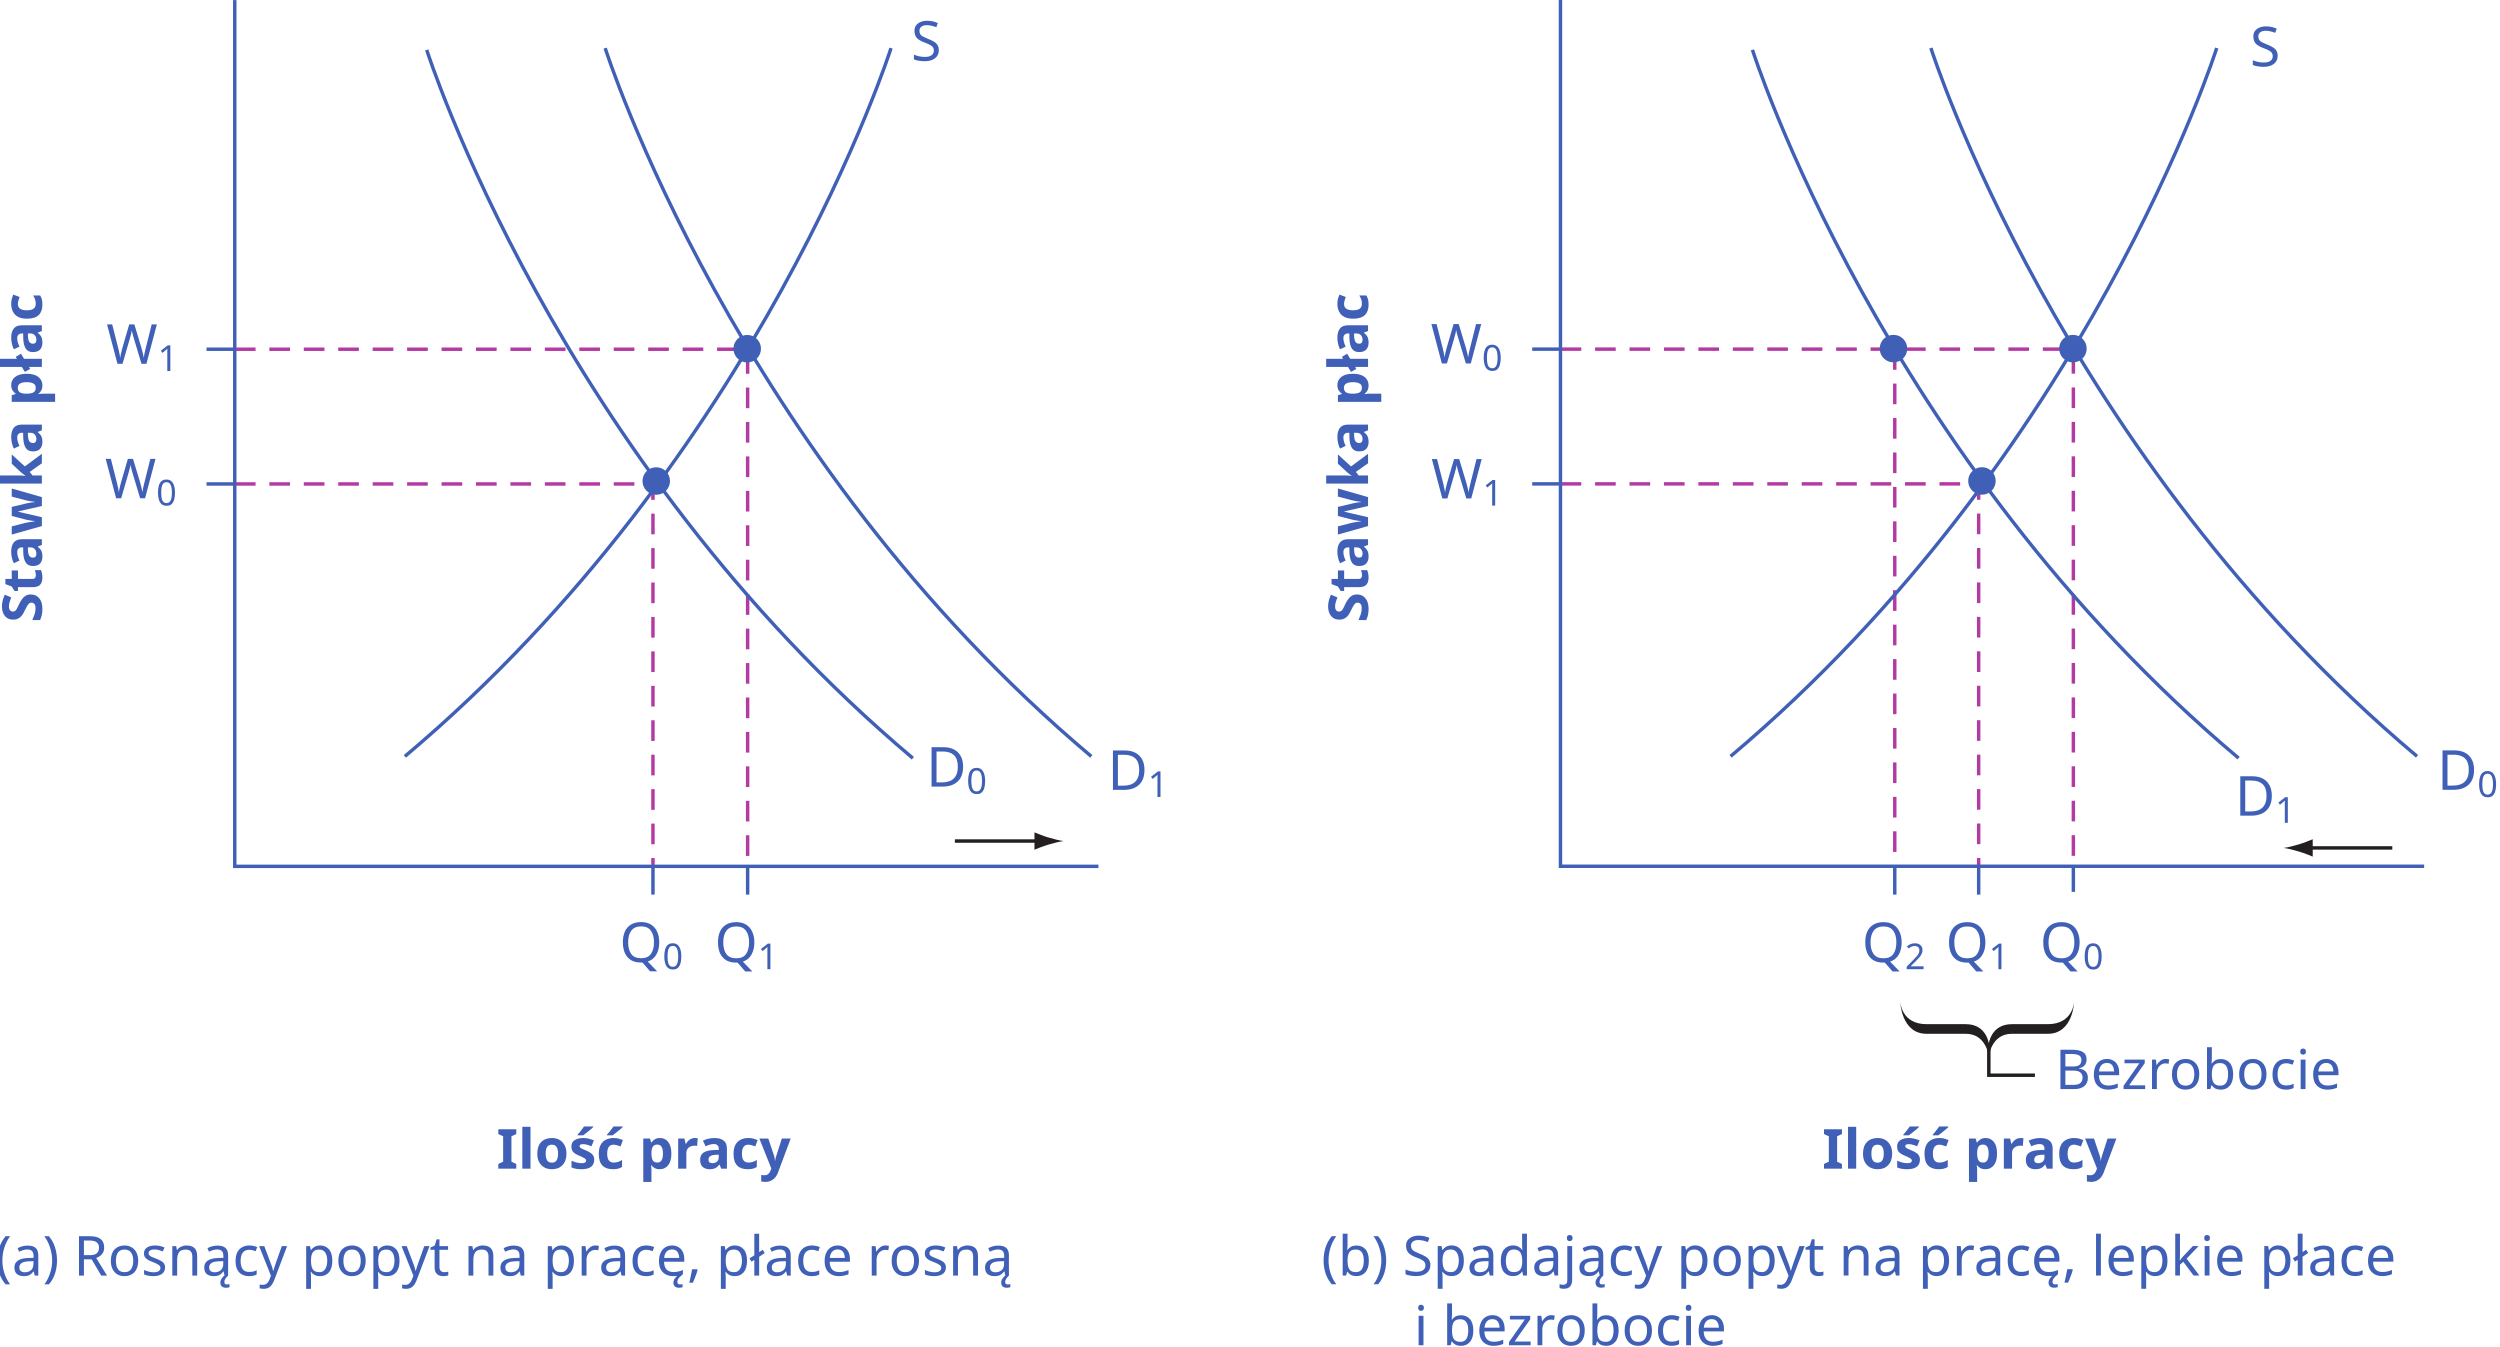
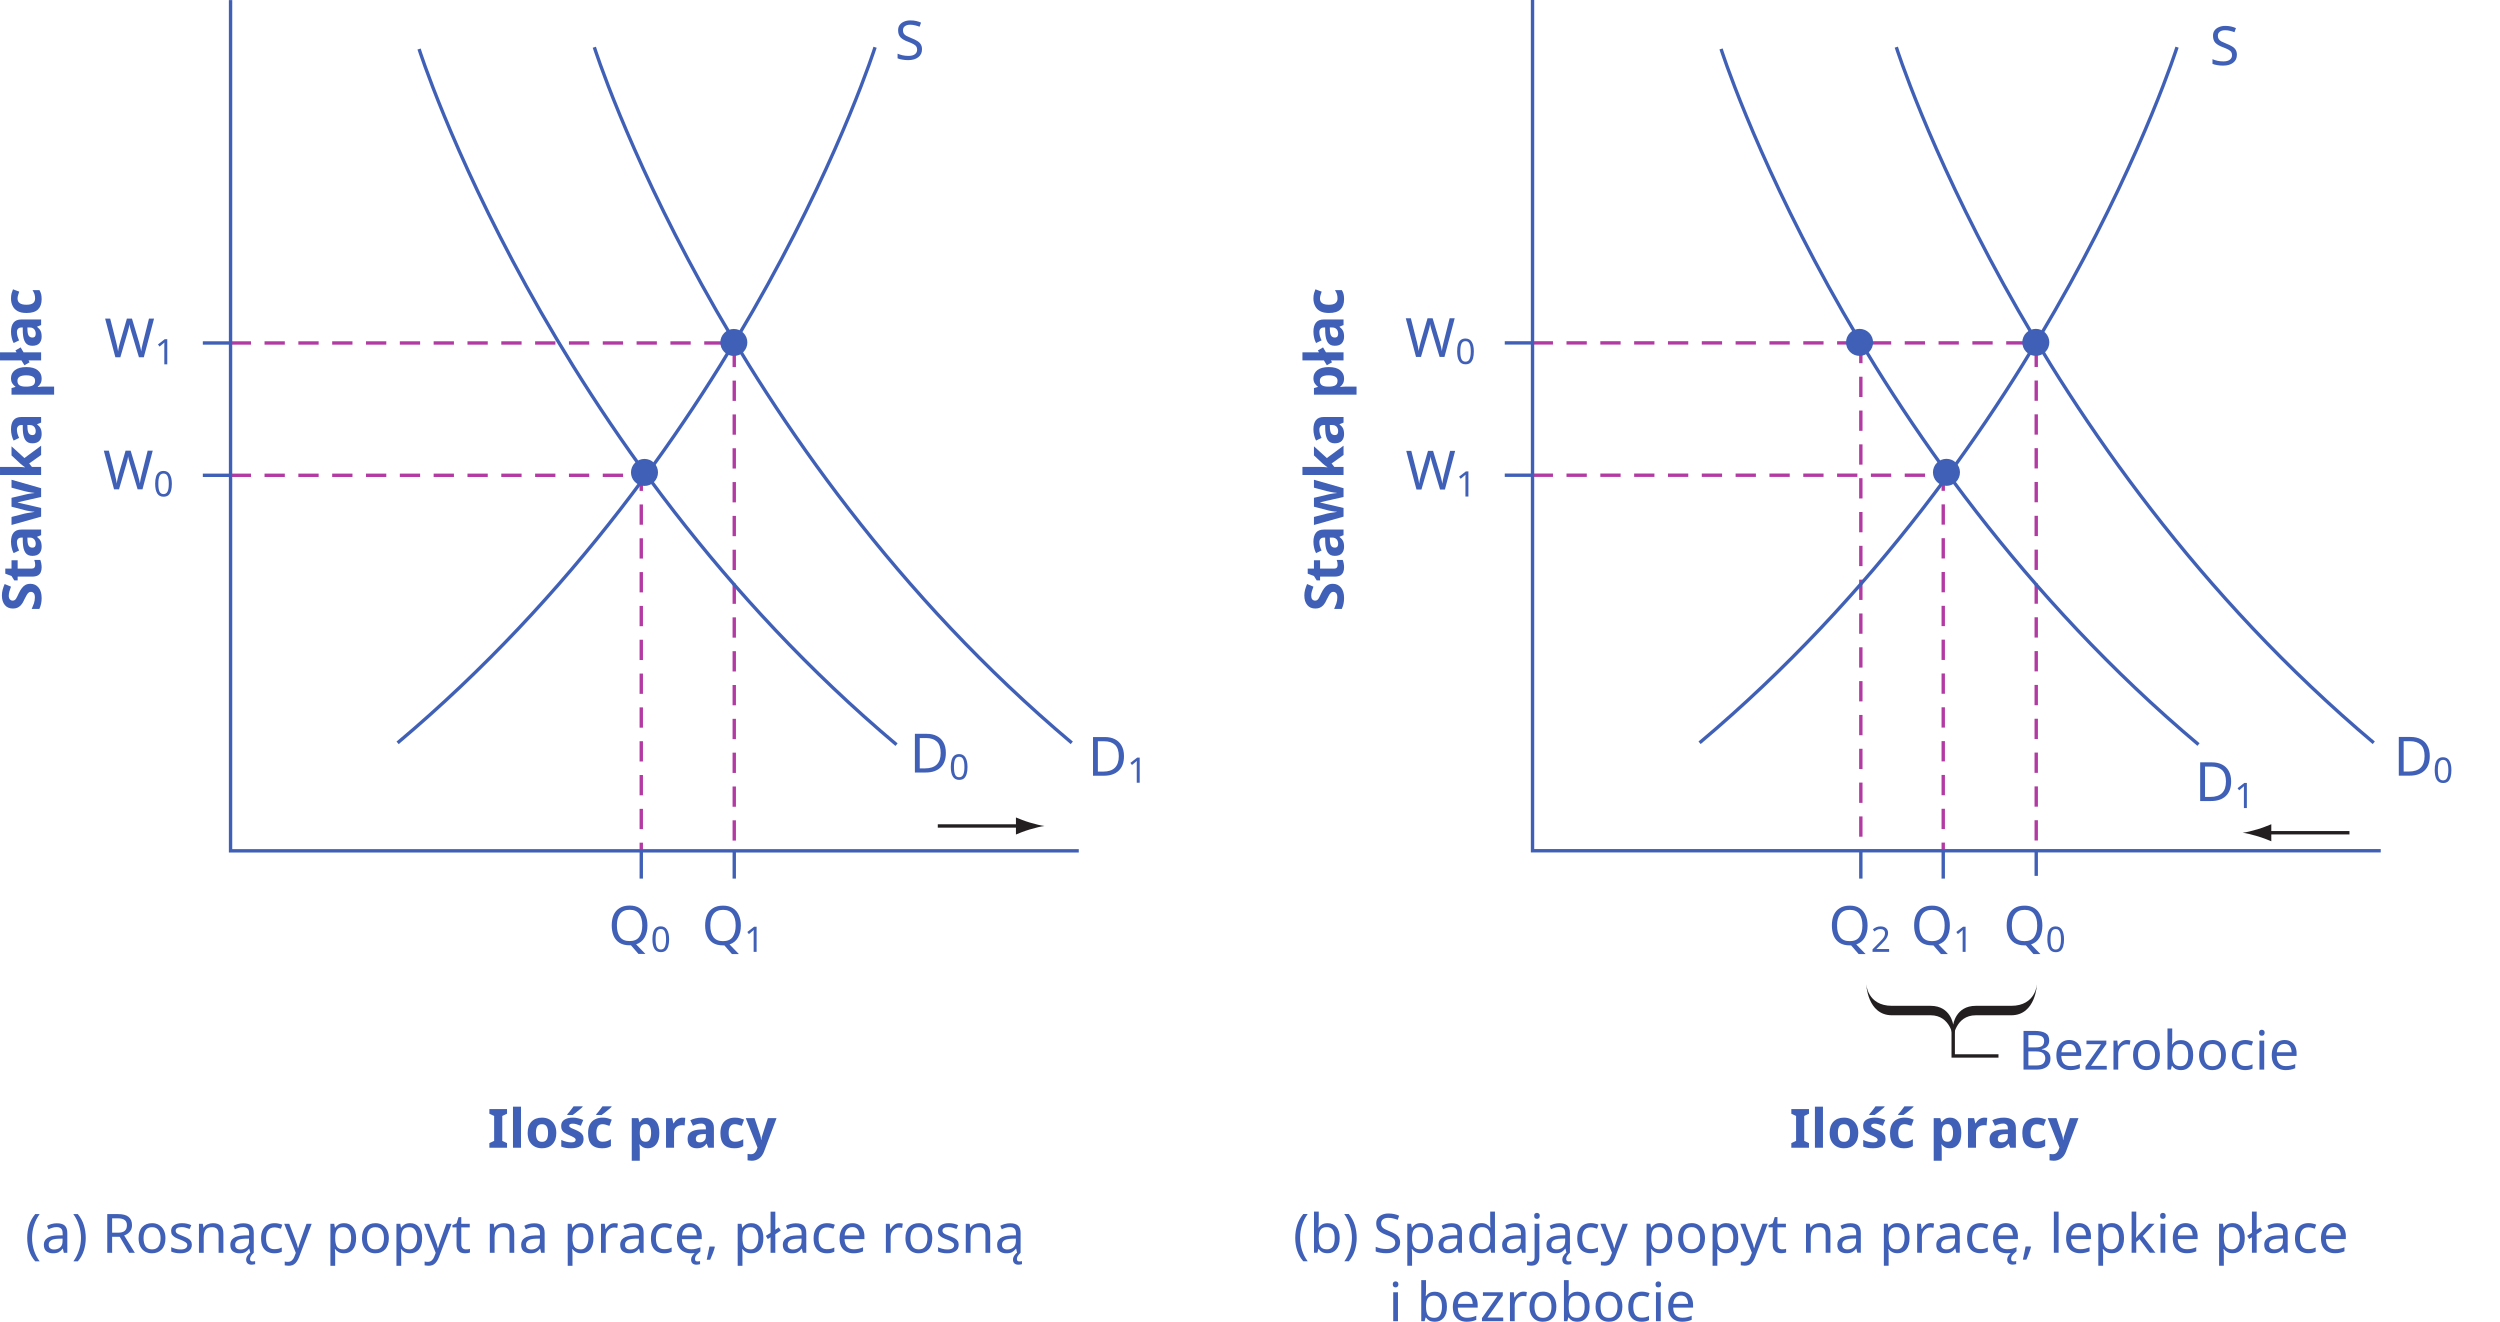
- <svg xmlns="http://www.w3.org/2000/svg" version="1.1" id="svg9872" width="483.936" height="260.57" viewBox="0 0 483.936 260.57">
+ <svg xmlns="http://www.w3.org/2000/svg" version="1.1" id="svg9872" width="492.76" height="260.57" viewBox="0 0 492.76 260.57">
  <defs id="defs9876" />
  <g id="g9880" transform="matrix(1.333333,0,0,-1.333333,5.923621,263.1603)">
    <g id="g37558" transform="translate(-1.501012,0.00419282)">
      <g id="g35998" transform="translate(-3.617828,40.10707)" />
-       <g id="g1">
+       <g id="g2110">
        <path d="m 223.631,127.116 h 60.692 V 71.428" style="fill:none;stroke:#b33aa3;stroke-width:0.5;stroke-linecap:butt;stroke-linejoin:miter;stroke-miterlimit:4;stroke-dasharray:3, 2;stroke-dashoffset:0;stroke-opacity:1" id="path9884" />
        <path d="m 223.631,146.678 h 74.438 V 71.428" style="fill:none;stroke:#b33aa3;stroke-width:0.5;stroke-linecap:butt;stroke-linejoin:miter;stroke-miterlimit:4;stroke-dasharray:3, 2;stroke-dashoffset:0;stroke-opacity:1" id="path9886" />
        <path d="M 272.141,146.678 V 71.428" style="fill:none;stroke:#b33aa3;stroke-width:0.5;stroke-linecap:butt;stroke-linejoin:miter;stroke-miterlimit:4;stroke-dasharray:3, 2;stroke-dashoffset:0;stroke-opacity:1" id="path9888" />
        <path d="M 31.163,127.104 H 91.855 V 71.416" style="fill:none;stroke:#b33aa3;stroke-width:0.5;stroke-linecap:butt;stroke-linejoin:miter;stroke-miterlimit:4;stroke-dasharray:3, 2;stroke-dashoffset:0;stroke-opacity:1" id="path9890" />
        <path d="M 31.163,146.665 H 105.601 V 71.416" style="fill:none;stroke:#b33aa3;stroke-width:0.5;stroke-linecap:butt;stroke-linejoin:miter;stroke-miterlimit:4;stroke-dasharray:3, 2;stroke-dashoffset:0;stroke-opacity:1" id="path9892" />
        <path d="M 284.323,71.535 V 67.485" style="fill:none;stroke:#3f60b6;stroke-width:0.5;stroke-linecap:butt;stroke-linejoin:miter;stroke-miterlimit:4;stroke-dasharray:none;stroke-opacity:1" id="path9922" />
        <path d="M 272.141,71.535 V 67.485" style="fill:none;stroke:#3f60b6;stroke-width:0.5;stroke-linecap:butt;stroke-linejoin:miter;stroke-miterlimit:4;stroke-dasharray:none;stroke-opacity:1" id="path9934" />
        <path d="M 298.069,71.535 V 67.887" style="fill:none;stroke:#3f60b6;stroke-width:0.5;stroke-linecap:butt;stroke-linejoin:miter;stroke-miterlimit:4;stroke-dasharray:none;stroke-opacity:1" id="path9964" />
        <path d="m 219.504,127.116 h 4.178" style="fill:none;stroke:#3f60b6;stroke-width:0.5;stroke-linecap:butt;stroke-linejoin:miter;stroke-miterlimit:4;stroke-dasharray:none;stroke-opacity:1" id="path9976" />
        <path d="m 219.504,146.678 h 4.178" style="fill:none;stroke:#3f60b6;stroke-width:0.5;stroke-linecap:butt;stroke-linejoin:miter;stroke-miterlimit:4;stroke-dasharray:none;stroke-opacity:1" id="path9988" />
        <path d="M 349,71.602 H 223.609 v 125.764" style="fill:none;stroke:#3f60b6;stroke-width:0.5;stroke-linecap:butt;stroke-linejoin:miter;stroke-miterlimit:4;stroke-dasharray:none;stroke-opacity:1" id="path9990" />
        <path d="m 251.479,190.13 c 0,0 18.768,-59.214 70.58,-102.831" style="fill:none;stroke:#3f60b6;stroke-width:0.5;stroke-linecap:butt;stroke-linejoin:miter;stroke-miterlimit:4;stroke-dasharray:none;stroke-opacity:1" id="path9992" />
        <path d="m 277.385,190.395 c 0,0 18.767,-59.215 70.58,-102.832" style="fill:none;stroke:#3f60b6;stroke-width:0.5;stroke-linecap:butt;stroke-linejoin:miter;stroke-miterlimit:4;stroke-dasharray:none;stroke-opacity:1" id="path9994" />
        <path d="m 318.887,190.395 c 0,0 -18.771,-59.215 -70.582,-102.832" style="fill:none;stroke:#3f60b6;stroke-width:0.5;stroke-linecap:butt;stroke-linejoin:miter;stroke-miterlimit:4;stroke-dasharray:none;stroke-opacity:1" id="path9996" />
        <path d="m 286.214,128.955 c 0.777,-0.776 0.777,-2.05 0,-2.828 -0.777,-0.777 -2.051,-0.777 -2.828,0 -0.777,0.778 -0.777,2.052 0,2.828 0.777,0.777 2.051,0.777 2.828,0" style="fill:#3f60b6;fill-opacity:1;fill-rule:nonzero;stroke:none;stroke-width:0.1" id="path9998" />
        <path d="m 299.423,148.168 c 0.777,-0.777 0.777,-2.05 0,-2.828 -0.777,-0.777 -2.051,-0.777 -2.828,0 -0.777,0.778 -0.777,2.051 0,2.828 0.777,0.777 2.051,0.777 2.828,0" style="fill:#3f60b6;fill-opacity:1;fill-rule:nonzero;stroke:none;stroke-width:0.1" id="path10000" />
        <path d="m 273.367,148.168 c 0.778,-0.777 0.778,-2.05 0,-2.828 -0.777,-0.777 -2.051,-0.777 -2.828,0 -0.777,0.778 -0.777,2.051 0,2.828 0.777,0.777 2.051,0.777 2.828,0" style="fill:#3f60b6;fill-opacity:1;fill-rule:nonzero;stroke:none;stroke-width:0.1" id="path10002" />
        <path d="m 294.373,47.279 h -5.24 c -3,0 -3.336,-3.301 -3.336,-3.301 0,0 -0.337,3.301 -3.337,3.301 h -5.712 c -3.668,0 -3.812,4.646 -3.812,4.646 0,0 0.144,-3.248 3.812,-3.248 h 5.712 c 3,0 3.337,-2.809 3.337,-2.809 0,0 0.336,2.809 3.336,2.809 h 5.24 c 3.666,0 3.813,3.248 3.813,3.248 0,0 -0.147,-4.646 -3.813,-4.646" style="fill:#231f20;fill-opacity:1;fill-rule:nonzero;stroke:none;stroke-width:0.1" id="path10004" />
        <path d="m 285.797,45.868 v -4.602 h 6.692" style="fill:none;stroke:#231f20;stroke-width:0.5;stroke-linecap:butt;stroke-linejoin:miter;stroke-miterlimit:4;stroke-dasharray:none;stroke-opacity:1" id="path10006" />
        <path d="m 344.375,74.264 h -12.4" style="fill:none;stroke:#231f20;stroke-width:0.5;stroke-linecap:butt;stroke-linejoin:miter;stroke-miterlimit:4;stroke-dasharray:none;stroke-opacity:1" id="path10008" />
        <path d="m 330.794,74.777 c 0.826,0.25 1.363,0.478 2.027,0.746 V 73 c -0.238,0.113 -1.201,0.496 -2.027,0.745 -0.885,0.268 -1.688,0.452 -2.207,0.516 0.519,0.065 1.322,0.248 2.207,0.516" style="fill:#231f20;fill-opacity:1;fill-rule:nonzero;stroke:none;stroke-width:0.1" id="path10010" />
        <path d="M 91.859,71.535 91.855,67.485" style="fill:none;stroke:#3f60b6;stroke-width:0.5;stroke-linecap:butt;stroke-linejoin:miter;stroke-miterlimit:4;stroke-dasharray:none;stroke-opacity:1" id="path10034" />
        <path d="M 105.601,71.535 V 67.485" style="fill:none;stroke:#3f60b6;stroke-width:0.5;stroke-linecap:butt;stroke-linejoin:miter;stroke-miterlimit:4;stroke-dasharray:none;stroke-opacity:1" id="path10064" />
        <path d="M 27.042,127.104 H 31.214" style="fill:none;stroke:#3f60b6;stroke-width:0.5;stroke-linecap:butt;stroke-linejoin:miter;stroke-miterlimit:4;stroke-dasharray:none;stroke-opacity:1" id="path10076" />
        <path d="M 27.042,146.665 H 31.214" style="fill:none;stroke:#3f60b6;stroke-width:0.5;stroke-linecap:butt;stroke-linejoin:miter;stroke-miterlimit:4;stroke-dasharray:none;stroke-opacity:1" id="path10088" />
        <path d="M 156.532,71.59 H 31.141 V 197.353" style="fill:none;stroke:#3f60b6;stroke-width:0.5;stroke-linecap:butt;stroke-linejoin:miter;stroke-miterlimit:4;stroke-dasharray:none;stroke-opacity:1" id="path10090" />
        <path d="m 59.01,190.118 c 0,0 18.769,-59.214 70.58,-102.832" style="fill:none;stroke:#3f60b6;stroke-width:0.5;stroke-linecap:butt;stroke-linejoin:miter;stroke-miterlimit:4;stroke-dasharray:none;stroke-opacity:1" id="path10092" />
        <path d="m 84.916,190.382 c 0,0 18.768,-59.213 70.581,-102.831" style="fill:none;stroke:#3f60b6;stroke-width:0.5;stroke-linecap:butt;stroke-linejoin:miter;stroke-miterlimit:4;stroke-dasharray:none;stroke-opacity:1" id="path10094" />
        <path d="m 126.418,190.382 c 0,0 -18.77,-59.213 -70.582,-102.831" style="fill:none;stroke:#3f60b6;stroke-width:0.5;stroke-linecap:butt;stroke-linejoin:miter;stroke-miterlimit:4;stroke-dasharray:none;stroke-opacity:1" id="path10096" />
        <path d="m 93.746,128.943 c 0.778,-0.777 0.778,-2.05 0,-2.829 -0.778,-0.776 -2.05,-0.776 -2.828,0 -0.778,0.779 -0.778,2.052 0,2.829 0.778,0.777 2.05,0.777 2.828,0" style="fill:#3f60b6;fill-opacity:1;fill-rule:nonzero;stroke:none;stroke-width:0.1" id="path10098" />
        <path d="m 106.955,148.155 c 0.777,-0.776 0.777,-2.049 0,-2.828 -0.778,-0.776 -2.05,-0.776 -2.829,0 -0.777,0.779 -0.777,2.052 0,2.828 0.779,0.777 2.051,0.777 2.829,0" style="fill:#3f60b6;fill-opacity:1;fill-rule:nonzero;stroke:none;stroke-width:0.1" id="path10100" />
        <path d="m 135.689,75.264 h 12.4" style="fill:none;stroke:#231f20;stroke-width:0.5;stroke-linecap:butt;stroke-linejoin:miter;stroke-miterlimit:4;stroke-dasharray:none;stroke-opacity:1" id="path10102" />
        <path d="m 149.27,75.777 c -0.826,0.25 -1.363,0.478 -2.027,0.746 V 74 c 0.238,0.113 1.201,0.496 2.027,0.745 0.885,0.268 1.687,0.452 2.207,0.516 -0.52,0.065 -1.322,0.248 -2.207,0.516" style="fill:#231f20;fill-opacity:1;fill-rule:nonzero;stroke:none;stroke-width:0.1" id="path10104" />
        <text xml:space="preserve" transform="matrix(0,1,1,0,0,0)" style="font-variant:normal;font-weight:normal;font-size:8px;font-family:ArialMT;-inkscape-font-specification:ArialMT;writing-mode:lr-tb;fill:#3f60b6;fill-opacity:1;fill-rule:nonzero;stroke:none" id="text8085-3-06-4-0-2-6" x="106.969" y="3.136">
          <tspan id="tspan8083-2-2-30-6-6-43" x="106.969" y="3.136" style="font-style:normal;font-variant:normal;font-weight:bold;font-stretch:normal;font-family:sans-serif;-inkscape-font-specification:'sans-serif Bold'">Stawka płac</tspan>
        </text>
        <text xml:space="preserve" transform="matrix(0,1,1,0,0,0)" style="font-variant:normal;font-weight:normal;font-size:8px;font-family:ArialMT;-inkscape-font-specification:ArialMT;writing-mode:lr-tb;fill:#3f60b6;fill-opacity:1;fill-rule:nonzero;stroke:none" id="text8085-3-06-4-0-2-6-3" x="106.969" y="195.672">
          <tspan id="tspan8083-2-2-30-6-6-43-1" x="106.969" y="195.672" style="font-style:normal;font-variant:normal;font-weight:bold;font-stretch:normal;font-family:sans-serif;-inkscape-font-specification:'sans-serif Bold'">Stawka płac</tspan>
        </text>
-         <text xml:space="preserve" transform="scale(1,-1)" style="font-variant:normal;font-weight:normal;font-size:8px;font-family:ArialMT;-inkscape-font-specification:ArialMT;writing-mode:lr-tb;fill:#3f60b6;fill-opacity:1;fill-rule:nonzero;stroke:none" id="text8085-3-06-4-0-2-6-1-1" x="-3.629" y="-12.172">
-           <tspan id="tspan8083-2-2-30-6-6-43-0-0" x="-3.629" y="-12.172" style="font-style:normal;font-variant:normal;font-weight:normal;font-stretch:normal;font-family:sans-serif;-inkscape-font-specification:sans-serif">(a) Rosnący popyt na pracę, płace rosną</tspan>
+         <text xml:space="preserve" transform="scale(1,-1)" style="font-variant:normal;font-weight:normal;font-size:8px;font-family:ArialMT;-inkscape-font-specification:ArialMT;writing-mode:lr-tb;fill:#3f60b6;fill-opacity:1;fill-rule:nonzero;stroke:none" id="text8085-3-06-4-0-2-6-1-1" x="0.766" y="-12.172">
+           <tspan id="tspan8083-2-2-30-6-6-43-0-0" x="0.766" y="-12.172" style="font-style:normal;font-variant:normal;font-weight:normal;font-stretch:normal;font-family:sans-serif;-inkscape-font-specification:sans-serif">(a) Rosnący popyt na pracę, płace rosną</tspan>
        </text>
-         <text xml:space="preserve" transform="scale(1,-1)" style="font-variant:normal;font-weight:normal;font-size:8px;font-family:ArialMT;-inkscape-font-specification:ArialMT;writing-mode:lr-tb;fill:#3f60b6;fill-opacity:1;fill-rule:nonzero;stroke:none" id="text8085-3-06-4-0-2-6-1-1-2" x="188.906" y="-12.179">
-           <tspan x="188.906" y="-12.179" style="font-style:normal;font-variant:normal;font-weight:normal;font-stretch:normal;font-family:sans-serif;-inkscape-font-specification:sans-serif" id="tspan35947">(b) Spadający popyt na pracę, lepkie płace</tspan>
+         <text xml:space="preserve" transform="matrix(1,0,0,-1,-3.617828,40.10707)" style="font-variant:normal;font-weight:normal;font-size:8px;font-family:ArialMT;-inkscape-font-specification:ArialMT;writing-mode:lr-tb;fill:#3f60b6;fill-opacity:1;fill-rule:nonzero;stroke:none" id="text8085-3-06-4-0-2-6-1-1-2" x="191.836" y="27.928">
+           <tspan x="191.836" y="27.928" style="font-style:normal;font-variant:normal;font-weight:normal;font-stretch:normal;font-family:sans-serif;-inkscape-font-specification:sans-serif" id="tspan35947">(b) Spadający popyt na pracę, lepkie płace</tspan>
        </text>
-         <text xml:space="preserve" transform="scale(1,-1)" style="font-variant:normal;font-weight:normal;font-size:8px;font-family:ArialMT;-inkscape-font-specification:ArialMT;writing-mode:lr-tb;fill:#3f60b6;fill-opacity:1;fill-rule:nonzero;stroke:none" id="text8085-3-06-4-0-2-6-1-1-2-1" x="202.327" y="-2.052">
-           <tspan x="202.327" y="-2.052" style="font-style:normal;font-variant:normal;font-weight:normal;font-stretch:normal;font-family:sans-serif;-inkscape-font-specification:sans-serif" id="tspan35947-0">i bezrobocie</tspan>
+         <text xml:space="preserve" transform="matrix(1,0,0,-1,-3.617828,40.10707)" style="font-variant:normal;font-weight:normal;font-size:8px;font-family:ArialMT;-inkscape-font-specification:ArialMT;writing-mode:lr-tb;fill:#3f60b6;fill-opacity:1;fill-rule:nonzero;stroke:none" id="text8085-3-06-4-0-2-6-1-1-2-1" x="205.945" y="38.055">
+           <tspan x="205.945" y="38.055" style="font-style:normal;font-variant:normal;font-weight:normal;font-stretch:normal;font-family:sans-serif;-inkscape-font-specification:sans-serif" id="tspan35947-0">i bezrobocie</tspan>
        </text>
        <text xml:space="preserve" transform="scale(1,-1)" style="font-variant:normal;font-weight:normal;font-size:8px;font-family:ArialMT;-inkscape-font-specification:ArialMT;writing-mode:lr-tb;fill:#3f60b6;fill-opacity:1;fill-rule:nonzero;stroke:none" id="text8085-3-06-4-0-2-6-1-1-1" x="69.151" y="-27.694">
          <tspan id="tspan8083-2-2-30-6-6-43-0-0-9" x="69.151" y="-27.694" style="font-style:normal;font-variant:normal;font-weight:bold;font-stretch:normal;font-family:sans-serif;-inkscape-font-specification:'sans-serif Bold'">Ilość pracy</tspan>
        </text>
        <text xml:space="preserve" transform="scale(1,-1)" style="font-variant:normal;font-weight:normal;font-size:8px;font-family:ArialMT;-inkscape-font-specification:ArialMT;writing-mode:lr-tb;fill:#3f60b6;fill-opacity:1;fill-rule:nonzero;stroke:none" id="text8085-3-06-4-0-2-6-1-1-6" x="261.619" y="-27.694">
          <tspan id="tspan8083-2-2-30-6-6-43-0-0-2" x="261.619" y="-27.694" style="font-style:normal;font-variant:normal;font-weight:bold;font-stretch:normal;font-family:sans-serif;-inkscape-font-specification:'sans-serif Bold'">Ilość pracy</tspan>
        </text>
        <text xml:space="preserve" transform="scale(1,-1)" style="font-variant:normal;font-weight:normal;font-size:8px;font-family:ArialMT;-inkscape-font-specification:ArialMT;writing-mode:lr-tb;fill:#3f60b6;fill-opacity:1;fill-rule:nonzero;stroke:none" id="text8085-3-06-4-0-2-6-1-1-12" x="295.411" y="-39.249">
          <tspan id="tspan8083-2-2-30-6-6-43-0-0-07" x="295.411" y="-39.249" style="font-style:normal;font-variant:normal;font-weight:normal;font-stretch:normal;font-family:sans-serif;-inkscape-font-specification:sans-serif">Bezrobocie</tspan>
        </text>
        <text xml:space="preserve" transform="scale(1,-1)" style="font-variant:normal;font-weight:normal;font-size:8px;font-family:ArialMT;-inkscape-font-specification:ArialMT;writing-mode:lr-tb;fill:#3f60b6;fill-opacity:1;fill-rule:nonzero;stroke:none" id="text8085-3-06-4-0-2-9-7" x="12.502" y="-144.549">
          <tspan id="tspan8083-2-2-30-6-6-4-1" x="12.502" y="-144.549" style="font-style:normal;font-variant:normal;font-weight:normal;font-stretch:normal;font-family:sans-serif;-inkscape-font-specification:sans-serif">W<tspan style="font-size:65%;baseline-shift:sub" id="tspan36000">1</tspan>
          </tspan>
        </text>
        <text xml:space="preserve" transform="scale(1,-1)" style="font-variant:normal;font-weight:normal;font-size:8px;font-family:ArialMT;-inkscape-font-specification:ArialMT;writing-mode:lr-tb;fill:#3f60b6;fill-opacity:1;fill-rule:nonzero;stroke:none" id="text8085-3-06-4-0-2-9-7-5" x="12.307" y="-125.025">
          <tspan id="tspan8083-2-2-30-6-6-4-1-6" x="12.307" y="-125.025" style="font-style:normal;font-variant:normal;font-weight:normal;font-stretch:normal;font-family:sans-serif;-inkscape-font-specification:sans-serif">W<tspan style="font-size:65%;baseline-shift:sub" id="tspan36317">0</tspan>
          </tspan>
        </text>
        <text xml:space="preserve" transform="scale(1,-1)" style="font-variant:normal;font-weight:normal;font-size:8px;font-family:ArialMT;-inkscape-font-specification:ArialMT;writing-mode:lr-tb;fill:#3f60b6;fill-opacity:1;fill-rule:nonzero;stroke:none" id="text8085-3-06-4-0-2-9-7-1" x="204.843" y="-125">
          <tspan id="tspan8083-2-2-30-6-6-4-1-0" x="204.843" y="-125" style="font-style:normal;font-variant:normal;font-weight:normal;font-stretch:normal;font-family:sans-serif;-inkscape-font-specification:sans-serif">W<tspan style="font-size:65%;baseline-shift:sub" id="tspan36000-3">1</tspan>
          </tspan>
        </text>
        <text xml:space="preserve" transform="scale(1,-1)" style="font-variant:normal;font-weight:normal;font-size:8px;font-family:ArialMT;-inkscape-font-specification:ArialMT;writing-mode:lr-tb;fill:#3f60b6;fill-opacity:1;fill-rule:nonzero;stroke:none" id="text8085-3-06-4-0-2-9-7-5-7" x="204.776" y="-144.599">
          <tspan id="tspan8083-2-2-30-6-6-4-1-6-8" x="204.776" y="-144.599" style="font-style:normal;font-variant:normal;font-weight:normal;font-stretch:normal;font-family:sans-serif;-inkscape-font-specification:sans-serif">W<tspan style="font-size:65%;baseline-shift:sub" id="tspan36317-8">0</tspan>
          </tspan>
        </text>
        <text xml:space="preserve" transform="scale(1,-1)" style="font-variant:normal;font-weight:normal;font-size:8px;font-family:ArialMT;-inkscape-font-specification:ArialMT;writing-mode:lr-tb;fill:#3f60b6;fill-opacity:1;fill-rule:nonzero;stroke:none" id="text8085-3-06-4-0-2-9-7-7-2" x="267.374" y="-57.692">
          <tspan id="tspan8083-2-2-30-6-6-4-1-4-0" x="267.374" y="-57.692" style="font-style:normal;font-variant:normal;font-weight:normal;font-stretch:normal;font-family:sans-serif;-inkscape-font-specification:sans-serif">Q<tspan style="font-size:65%;baseline-shift:sub" id="tspan36305">2</tspan>
          </tspan>
        </text>
        <text xml:space="preserve" transform="scale(1,-1)" style="font-variant:normal;font-weight:normal;font-size:8px;font-family:ArialMT;-inkscape-font-specification:ArialMT;writing-mode:lr-tb;fill:#3f60b6;fill-opacity:1;fill-rule:nonzero;stroke:none" id="text8085-3-06-4-0-2-9-7-7-2-9" x="279.536" y="-57.692">
          <tspan id="tspan8083-2-2-30-6-6-4-1-4-0-4" x="279.536" y="-57.692" style="font-style:normal;font-variant:normal;font-weight:normal;font-stretch:normal;font-family:sans-serif;-inkscape-font-specification:sans-serif">Q<tspan style="font-size:65%;baseline-shift:sub" id="tspan36307">1</tspan>
          </tspan>
        </text>
        <text xml:space="preserve" transform="scale(1,-1)" style="font-variant:normal;font-weight:normal;font-size:8px;font-family:ArialMT;-inkscape-font-specification:ArialMT;writing-mode:lr-tb;fill:#3f60b6;fill-opacity:1;fill-rule:nonzero;stroke:none" id="text8085-3-06-4-0-2-9-7-6-9" x="293.214" y="-57.692">
          <tspan id="tspan8083-2-2-30-6-6-4-1-47-0" x="293.214" y="-57.692" style="font-style:normal;font-variant:normal;font-weight:normal;font-stretch:normal;font-family:sans-serif;-inkscape-font-specification:sans-serif">Q<tspan style="font-size:65%;baseline-shift:sub" id="tspan36309">0</tspan>
          </tspan>
        </text>
        <text xml:space="preserve" transform="scale(1,-1)" style="font-variant:normal;font-weight:normal;font-size:8px;font-family:ArialMT;-inkscape-font-specification:ArialMT;writing-mode:lr-tb;fill:#3f60b6;fill-opacity:1;fill-rule:nonzero;stroke:none" id="text8085-3-06-4-0-2-9-7-7-2-9-6" x="100.814" y="-57.692">
          <tspan id="tspan8083-2-2-30-6-6-4-1-4-0-4-3" x="100.814" y="-57.692" style="font-style:normal;font-variant:normal;font-weight:normal;font-stretch:normal;font-family:sans-serif;-inkscape-font-specification:sans-serif">Q<tspan style="font-size:65%;baseline-shift:sub" id="tspan36307-50">1</tspan>
          </tspan>
        </text>
        <text xml:space="preserve" transform="scale(1,-1)" style="font-variant:normal;font-weight:normal;font-size:8px;font-family:ArialMT;-inkscape-font-specification:ArialMT;writing-mode:lr-tb;fill:#3f60b6;fill-opacity:1;fill-rule:nonzero;stroke:none" id="text8085-3-06-4-0-2-9-7-6-9-80" x="87.004" y="-57.701">
          <tspan id="tspan8083-2-2-30-6-6-4-1-47-0-4" x="87.004" y="-57.701" style="font-style:normal;font-variant:normal;font-weight:normal;font-stretch:normal;font-family:sans-serif;-inkscape-font-specification:sans-serif">Q<tspan style="font-size:65%;baseline-shift:sub" id="tspan36309-1">0</tspan>
          </tspan>
        </text>
        <text xml:space="preserve" transform="scale(1,-1)" style="font-variant:normal;font-weight:normal;font-size:8px;font-family:ArialMT;-inkscape-font-specification:ArialMT;writing-mode:lr-tb;fill:#3f60b6;fill-opacity:1;fill-rule:nonzero;stroke:none" id="text8085-3-06-4-0-2-9-7-64" x="129.34" y="-188.553">
          <tspan id="tspan8083-2-2-30-6-6-4-1-62" x="129.34" y="-188.553" style="font-style:normal;font-variant:normal;font-weight:normal;font-stretch:normal;font-family:sans-serif;-inkscape-font-specification:sans-serif">S</tspan>
        </text>
        <text xml:space="preserve" transform="scale(1,-1)" style="font-variant:normal;font-weight:normal;font-size:8px;font-family:ArialMT;-inkscape-font-specification:ArialMT;writing-mode:lr-tb;fill:#3f60b6;fill-opacity:1;fill-rule:nonzero;stroke:none" id="text8085-3-06-4-0-2-9-7-64-0" x="323.719" y="-187.741">
          <tspan id="tspan8083-2-2-30-6-6-4-1-62-9" x="323.719" y="-187.741" style="font-style:normal;font-variant:normal;font-weight:normal;font-stretch:normal;font-family:sans-serif;-inkscape-font-specification:sans-serif">S</tspan>
        </text>
        <text xml:space="preserve" transform="scale(1,-1)" style="font-variant:normal;font-weight:normal;font-size:8px;font-family:ArialMT;-inkscape-font-specification:ArialMT;writing-mode:lr-tb;fill:#3f60b6;fill-opacity:1;fill-rule:nonzero;stroke:none" id="text8085-3-06-4-0-2-9-7-0" x="321.522" y="-78.949">
          <tspan id="tspan8083-2-2-30-6-6-4-1-1" x="321.522" y="-78.949" style="font-style:normal;font-variant:normal;font-weight:normal;font-stretch:normal;font-family:sans-serif;-inkscape-font-specification:sans-serif">D<tspan style="font-size:65%;baseline-shift:sub" id="tspan36311">1</tspan>
          </tspan>
        </text>
        <text xml:space="preserve" transform="scale(1,-1)" style="font-variant:normal;font-weight:normal;font-size:8px;font-family:ArialMT;-inkscape-font-specification:ArialMT;writing-mode:lr-tb;fill:#3f60b6;fill-opacity:1;fill-rule:nonzero;stroke:none" id="text8085-3-06-4-0-2-9-7-0-6" x="157.857" y="-82.692">
          <tspan id="tspan8083-2-2-30-6-6-4-1-1-0" x="157.857" y="-82.692" style="font-style:normal;font-variant:normal;font-weight:normal;font-stretch:normal;font-family:sans-serif;-inkscape-font-specification:sans-serif">D<tspan style="font-size:65%;baseline-shift:sub" id="tspan36311-4">1</tspan>
          </tspan>
        </text>
        <text xml:space="preserve" transform="scale(1,-1)" style="font-variant:normal;font-weight:normal;font-size:8px;font-family:ArialMT;-inkscape-font-specification:ArialMT;writing-mode:lr-tb;fill:#3f60b6;fill-opacity:1;fill-rule:nonzero;stroke:none" id="text8085-3-06-4-0-2-9-7-77" x="350.887" y="-82.702">
          <tspan id="tspan8083-2-2-30-6-6-4-1-26" x="350.887" y="-82.702" style="font-style:normal;font-variant:normal;font-weight:normal;font-stretch:normal;font-family:sans-serif;-inkscape-font-specification:sans-serif">D<tspan style="font-size:65%;baseline-shift:sub" id="tspan36313">0</tspan>
          </tspan>
        </text>
        <text xml:space="preserve" transform="scale(1,-1)" style="font-variant:normal;font-weight:normal;font-size:8px;font-family:ArialMT;-inkscape-font-specification:ArialMT;writing-mode:lr-tb;fill:#3f60b6;fill-opacity:1;fill-rule:nonzero;stroke:none" id="text8085-3-06-4-0-2-9-7-77-6" x="131.524" y="-83.166">
          <tspan id="tspan8083-2-2-30-6-6-4-1-26-7" x="131.524" y="-83.166" style="font-style:normal;font-variant:normal;font-weight:normal;font-stretch:normal;font-family:sans-serif;-inkscape-font-specification:sans-serif">D<tspan style="font-size:65%;baseline-shift:sub" id="tspan36313-6">0</tspan>
          </tspan>
        </text>
      </g>
    </g>
  </g>
</svg>
